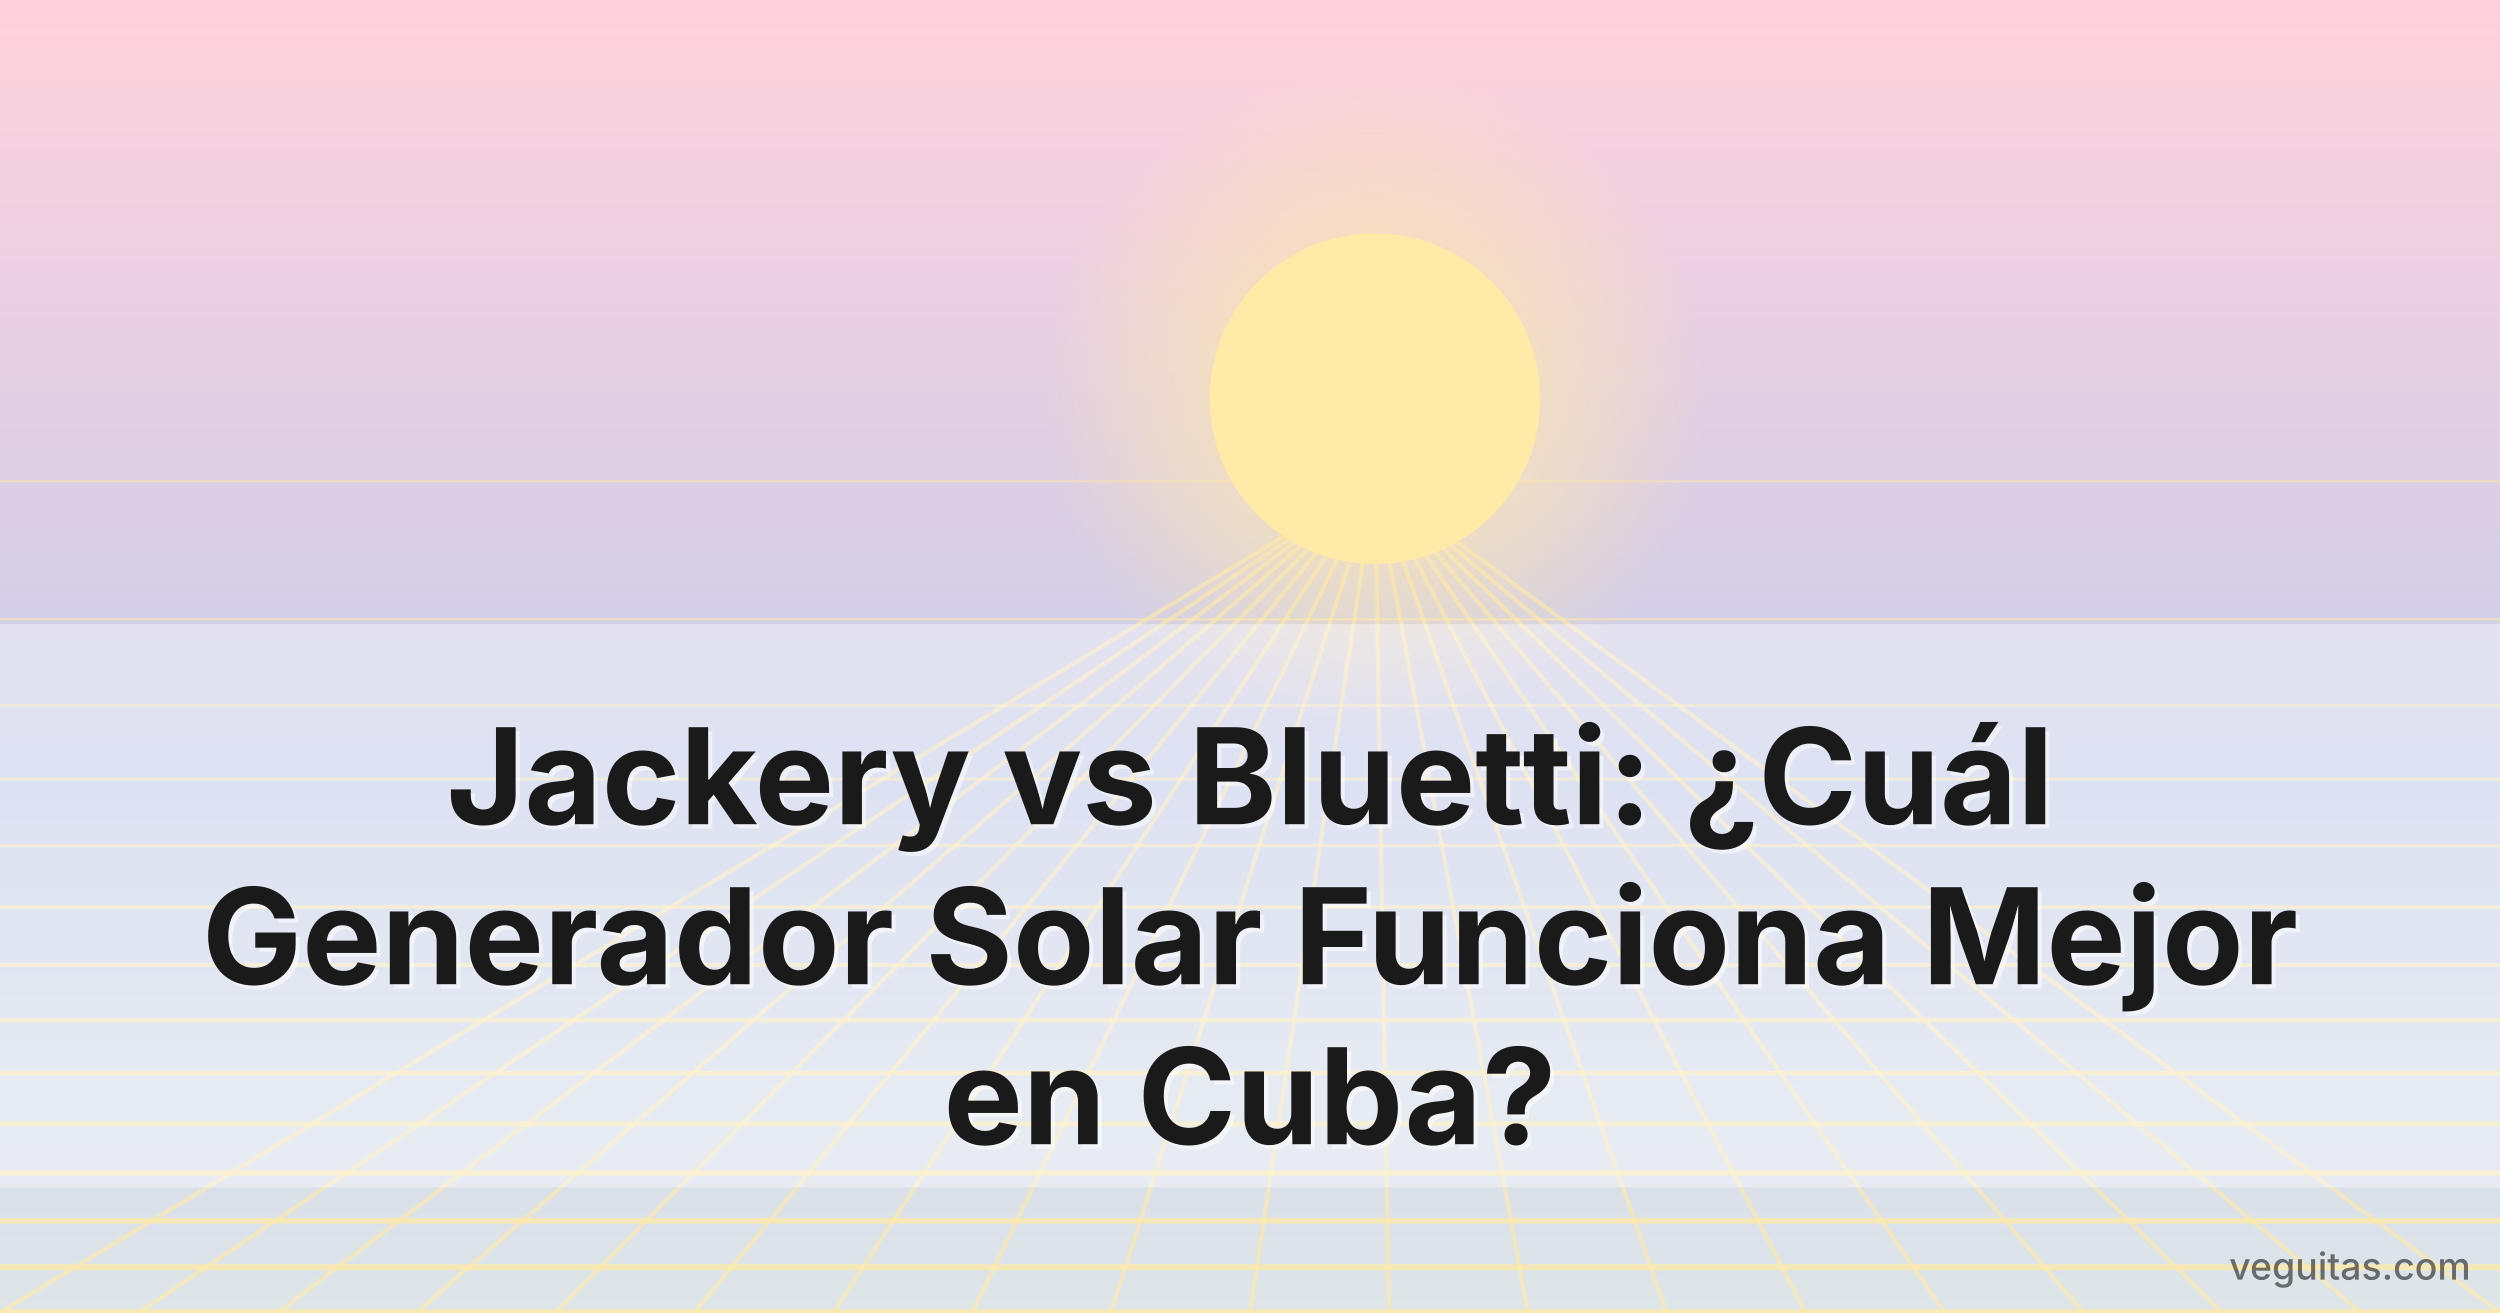
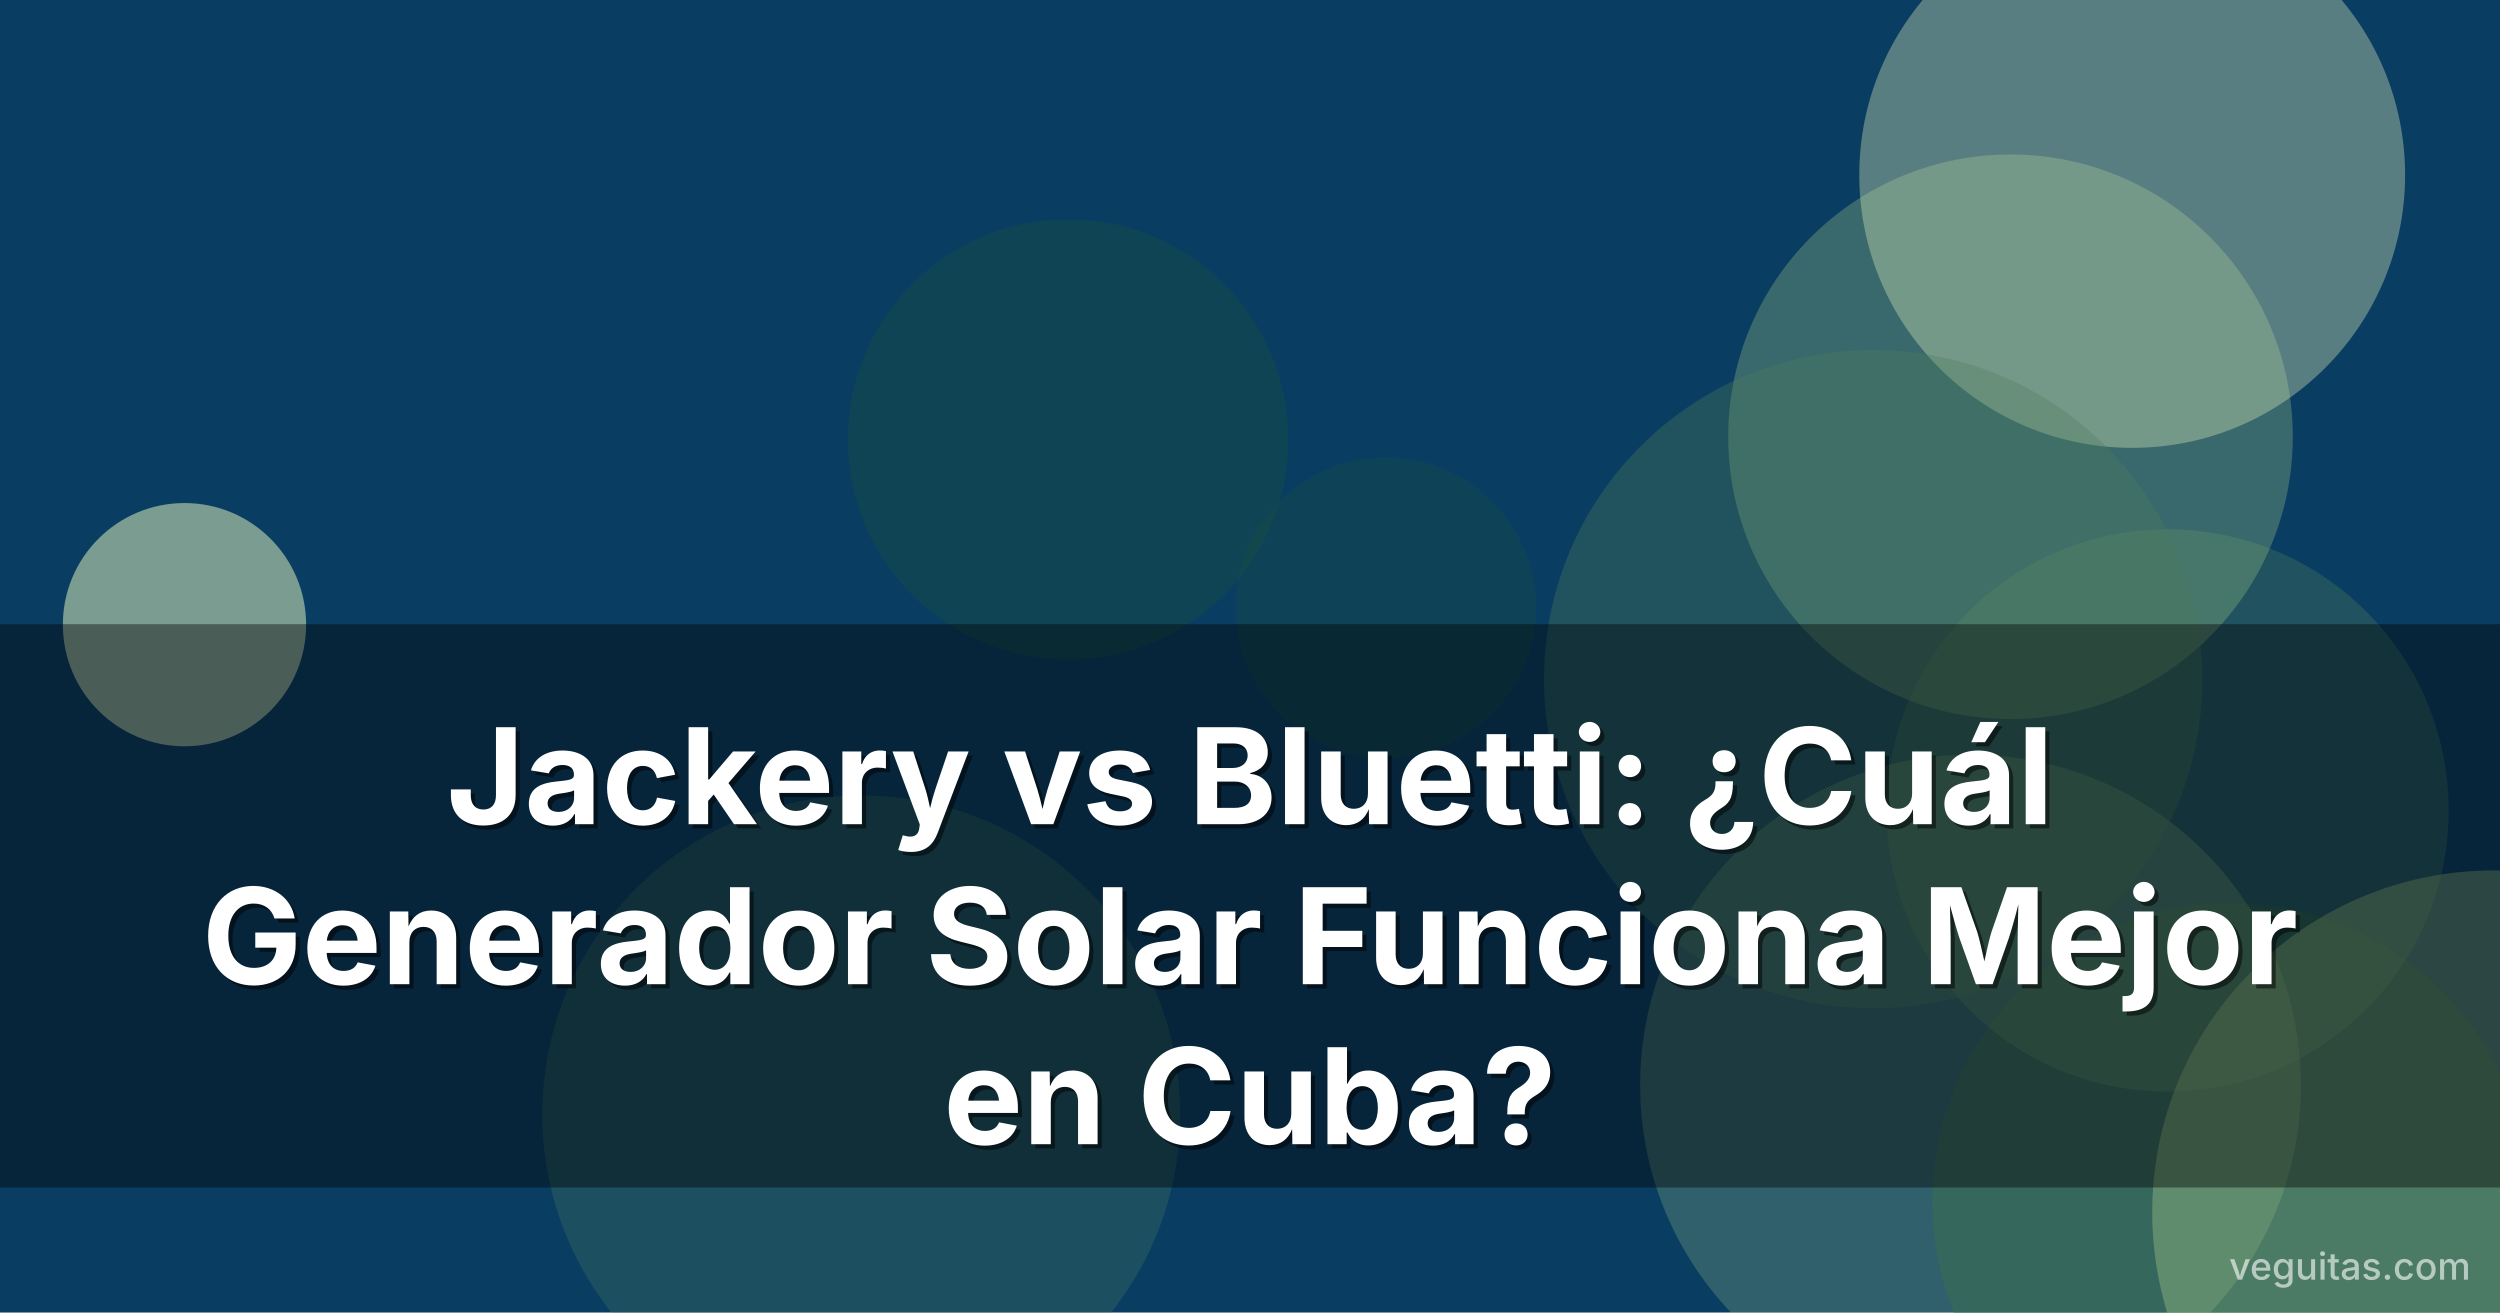
<svg xmlns="http://www.w3.org/2000/svg" version="1.1" width="1200" height="630" viewBox="0 0 1200 630">
-   <defs>
-     <linearGradient x1="0" y1="0" x2="0" y2="1" id="SvgjsLinearGradient1336">
-       <stop stop-color="#ffd1dc" offset="0" />
-       <stop stop-color="#c7ceea" offset="0.6" />
-       <stop stop-color="#dfe6e9" offset="1" />
-     </linearGradient>
-     <radialGradient id="SvgjsRadialGradient1337">
-       <stop stop-opacity="1" stop-color="#ffeaa7" offset="0" />
-       <stop stop-opacity="0.5" stop-color="#ffeaa7" offset="0.5" />
-       <stop stop-opacity="0" stop-color="#ffeaa7" offset="1" />
-     </radialGradient>
-   </defs>
-   <rect width="1200" height="630" fill="url(#SvgjsLinearGradient1336)" />
-   <line x1="0" y1="231.019" x2="1200" y2="231.019" stroke-opacity="0.5" stroke-width="1" stroke="#ffeaa7" />
-   <line x1="0" y1="297.27" x2="1200" y2="297.27" stroke-opacity="0.523" stroke-width="1.154" stroke="#ffeaa7" />
-   <line x1="0" y1="338.644" x2="1200" y2="338.644" stroke-opacity="0.546" stroke-width="1.308" stroke="#ffeaa7" />
-   <line x1="0" y1="373.967" x2="1200" y2="373.967" stroke-opacity="0.569" stroke-width="1.462" stroke="#ffeaa7" />
-   <line x1="0" y1="405.856" x2="1200" y2="405.856" stroke-opacity="0.592" stroke-width="1.615" stroke="#ffeaa7" />
-   <line x1="0" y1="435.414" x2="1200" y2="435.414" stroke-opacity="0.615" stroke-width="1.769" stroke="#ffeaa7" />
-   <line x1="0" y1="463.238" x2="1200" y2="463.238" stroke-opacity="0.638" stroke-width="1.923" stroke="#ffeaa7" />
-   <line x1="0" y1="489.698" x2="1200" y2="489.698" stroke-opacity="0.662" stroke-width="2.077" stroke="#ffeaa7" />
-   <line x1="0" y1="515.043" x2="1200" y2="515.043" stroke-opacity="0.685" stroke-width="2.231" stroke="#ffeaa7" />
-   <line x1="0" y1="539.453" x2="1200" y2="539.453" stroke-opacity="0.708" stroke-width="2.385" stroke="#ffeaa7" />
-   <line x1="0" y1="563.06" x2="1200" y2="563.06" stroke-opacity="0.731" stroke-width="2.538" stroke="#ffeaa7" />
-   <line x1="0" y1="585.969" x2="1200" y2="585.969" stroke-opacity="0.754" stroke-width="2.692" stroke="#ffeaa7" />
-   <line x1="0" y1="608.26" x2="1200" y2="608.26" stroke-opacity="0.777" stroke-width="2.846" stroke="#ffeaa7" />
-   <line x1="0" y1="630" x2="1200" y2="630" stroke-opacity="0.8" stroke-width="3" stroke="#ffeaa7" />
-   <line x1="659.966" y1="231.019" x2="0" y2="630" stroke-opacity="0.6" stroke-width="2" stroke="#ffeaa7" />
-   <line x1="659.966" y1="231.019" x2="66.667" y2="630" stroke-opacity="0.6" stroke-width="2" stroke="#ffeaa7" />
-   <line x1="659.966" y1="231.019" x2="133.333" y2="630" stroke-opacity="0.6" stroke-width="2" stroke="#ffeaa7" />
-   <line x1="659.966" y1="231.019" x2="200" y2="630" stroke-opacity="0.6" stroke-width="2" stroke="#ffeaa7" />
-   <line x1="659.966" y1="231.019" x2="266.667" y2="630" stroke-opacity="0.6" stroke-width="2" stroke="#ffeaa7" />
-   <line x1="659.966" y1="231.019" x2="333.333" y2="630" stroke-opacity="0.6" stroke-width="2" stroke="#ffeaa7" />
-   <line x1="659.966" y1="231.019" x2="400" y2="630" stroke-opacity="0.6" stroke-width="2" stroke="#ffeaa7" />
-   <line x1="659.966" y1="231.019" x2="466.667" y2="630" stroke-opacity="0.6" stroke-width="2" stroke="#ffeaa7" />
-   <line x1="659.966" y1="231.019" x2="533.333" y2="630" stroke-opacity="0.6" stroke-width="2" stroke="#ffeaa7" />
-   <line x1="659.966" y1="231.019" x2="600" y2="630" stroke-opacity="0.6" stroke-width="2" stroke="#ffeaa7" />
-   <line x1="659.966" y1="231.019" x2="666.667" y2="630" stroke-opacity="0.6" stroke-width="2" stroke="#ffeaa7" />
-   <line x1="659.966" y1="231.019" x2="733.333" y2="630" stroke-opacity="0.6" stroke-width="2" stroke="#ffeaa7" />
-   <line x1="659.966" y1="231.019" x2="800" y2="630" stroke-opacity="0.6" stroke-width="2" stroke="#ffeaa7" />
-   <line x1="659.966" y1="231.019" x2="866.667" y2="630" stroke-opacity="0.6" stroke-width="2" stroke="#ffeaa7" />
-   <line x1="659.966" y1="231.019" x2="933.333" y2="630" stroke-opacity="0.6" stroke-width="2" stroke="#ffeaa7" />
-   <line x1="659.966" y1="231.019" x2="1000" y2="630" stroke-opacity="0.6" stroke-width="2" stroke="#ffeaa7" />
-   <line x1="659.966" y1="231.019" x2="1066.667" y2="630" stroke-opacity="0.6" stroke-width="2" stroke="#ffeaa7" />
-   <line x1="659.966" y1="231.019" x2="1133.333" y2="630" stroke-opacity="0.6" stroke-width="2" stroke="#ffeaa7" />
-   <line x1="659.966" y1="231.019" x2="1200" y2="630" stroke-opacity="0.6" stroke-width="2" stroke="#ffeaa7" />
-   <circle r="158.651" cx="659.966" cy="191.357" fill="url(#SvgjsRadialGradient1337)" />
-   <circle r="79.326" cx="659.966" cy="191.357" fill="#ffeaa7" />
-   <rect width="1200" height="270.4" x="0" y="299.6" fill="rgba(255,255,255,0.4)" />
-   <text font-family="system-ui, -apple-system, sans-serif" font-size="64" font-weight="700" text-anchor="middle" fill="rgba(255,255,255,0.5)" x="602" y="397.628">
+   <rect width="1200" height="630" fill="#0a3d62" />
+   <circle r="143.151" cx="1070.703" cy="576.691" fill="#1e5631" opacity="0.429" />
+   <circle r="134.932" cx="1040.433" cy="389.016" fill="#4a7c59" opacity="0.356" />
+   <circle r="158.584" cx="945.854" cy="520.829" fill="#8db580" opacity="0.286" />
+   <circle r="58.38" cx="88.555" cy="299.841" fill="#d4e6b5" opacity="0.561" />
+   <circle r="105.677" cx="512.713" cy="210.943" fill="#1e5631" opacity="0.266" />
+   <circle r="153.074" cx="413.402" cy="534.898" fill="#4a7c59" opacity="0.283" />
+   <circle r="135.492" cx="965.039" cy="209.655" fill="#8db580" opacity="0.361" />
+   <circle r="130.994" cx="1023.451" cy="83.98" fill="#d4e6b5" opacity="0.387" />
+   <circle r="72.119" cx="665.192" cy="291.656" fill="#1e5631" opacity="0.213" />
+   <circle r="157.999" cx="899.137" cy="325.994" fill="#4a7c59" opacity="0.344" />
+   <circle r="164.104" cx="1197.179" cy="581.896" fill="#8db580" opacity="0.471" />
+   <rect width="1200" height="270.4" x="0" y="299.6" fill="rgba(0,0,0,0.4)" />
+   <text font-family="system-ui, -apple-system, sans-serif" font-size="64" font-weight="700" text-anchor="middle" fill="rgba(0,0,0,0.5)" x="602" y="397.628">
    <tspan dy="0" x="602">Jackery vs Bluetti: ¿Cuál</tspan>
  </text>
-   <text font-family="system-ui, -apple-system, sans-serif" font-size="64" font-weight="700" text-anchor="middle" fill="#1a1a1a" x="600" y="395.628">
+   <text font-family="system-ui, -apple-system, sans-serif" font-size="64" font-weight="700" text-anchor="middle" fill="#ffffff" x="600" y="395.628">
    <tspan dy="0" x="600">Jackery vs Bluetti: ¿Cuál</tspan>
  </text>
-   <text font-family="system-ui, -apple-system, sans-serif" font-size="64" font-weight="700" text-anchor="middle" fill="rgba(255,255,255,0.5)" x="602" y="474.428">
+   <text font-family="system-ui, -apple-system, sans-serif" font-size="64" font-weight="700" text-anchor="middle" fill="rgba(0,0,0,0.5)" x="602" y="474.428">
    <tspan dy="0" x="602">Generador Solar Funciona Mejor</tspan>
  </text>
-   <text font-family="system-ui, -apple-system, sans-serif" font-size="64" font-weight="700" text-anchor="middle" fill="#1a1a1a" x="600" y="472.428">
+   <text font-family="system-ui, -apple-system, sans-serif" font-size="64" font-weight="700" text-anchor="middle" fill="#ffffff" x="600" y="472.428">
    <tspan dy="0" x="600">Generador Solar Funciona Mejor</tspan>
  </text>
-   <text font-family="system-ui, -apple-system, sans-serif" font-size="64" font-weight="700" text-anchor="middle" fill="rgba(255,255,255,0.5)" x="602" y="551.228">
+   <text font-family="system-ui, -apple-system, sans-serif" font-size="64" font-weight="700" text-anchor="middle" fill="rgba(0,0,0,0.5)" x="602" y="551.228">
    <tspan dy="0" x="602">en Cuba?</tspan>
  </text>
-   <text font-family="system-ui, -apple-system, sans-serif" font-size="64" font-weight="700" text-anchor="middle" fill="#1a1a1a" x="600" y="549.228">
+   <text font-family="system-ui, -apple-system, sans-serif" font-size="64" font-weight="700" text-anchor="middle" fill="#ffffff" x="600" y="549.228">
    <tspan dy="0" x="600">en Cuba?</tspan>
  </text>
-   <text font-family="system-ui, -apple-system, sans-serif" font-size="18" font-weight="500" fill="#1a1a1a" opacity="0.6" x="1070" y="614.239">
+   <text font-family="system-ui, -apple-system, sans-serif" font-size="18" font-weight="500" fill="#ffffff" opacity="0.6" x="1070" y="614.239">
    <tspan dy="0" x="1070">veguitas.com</tspan>
  </text>
</svg>
